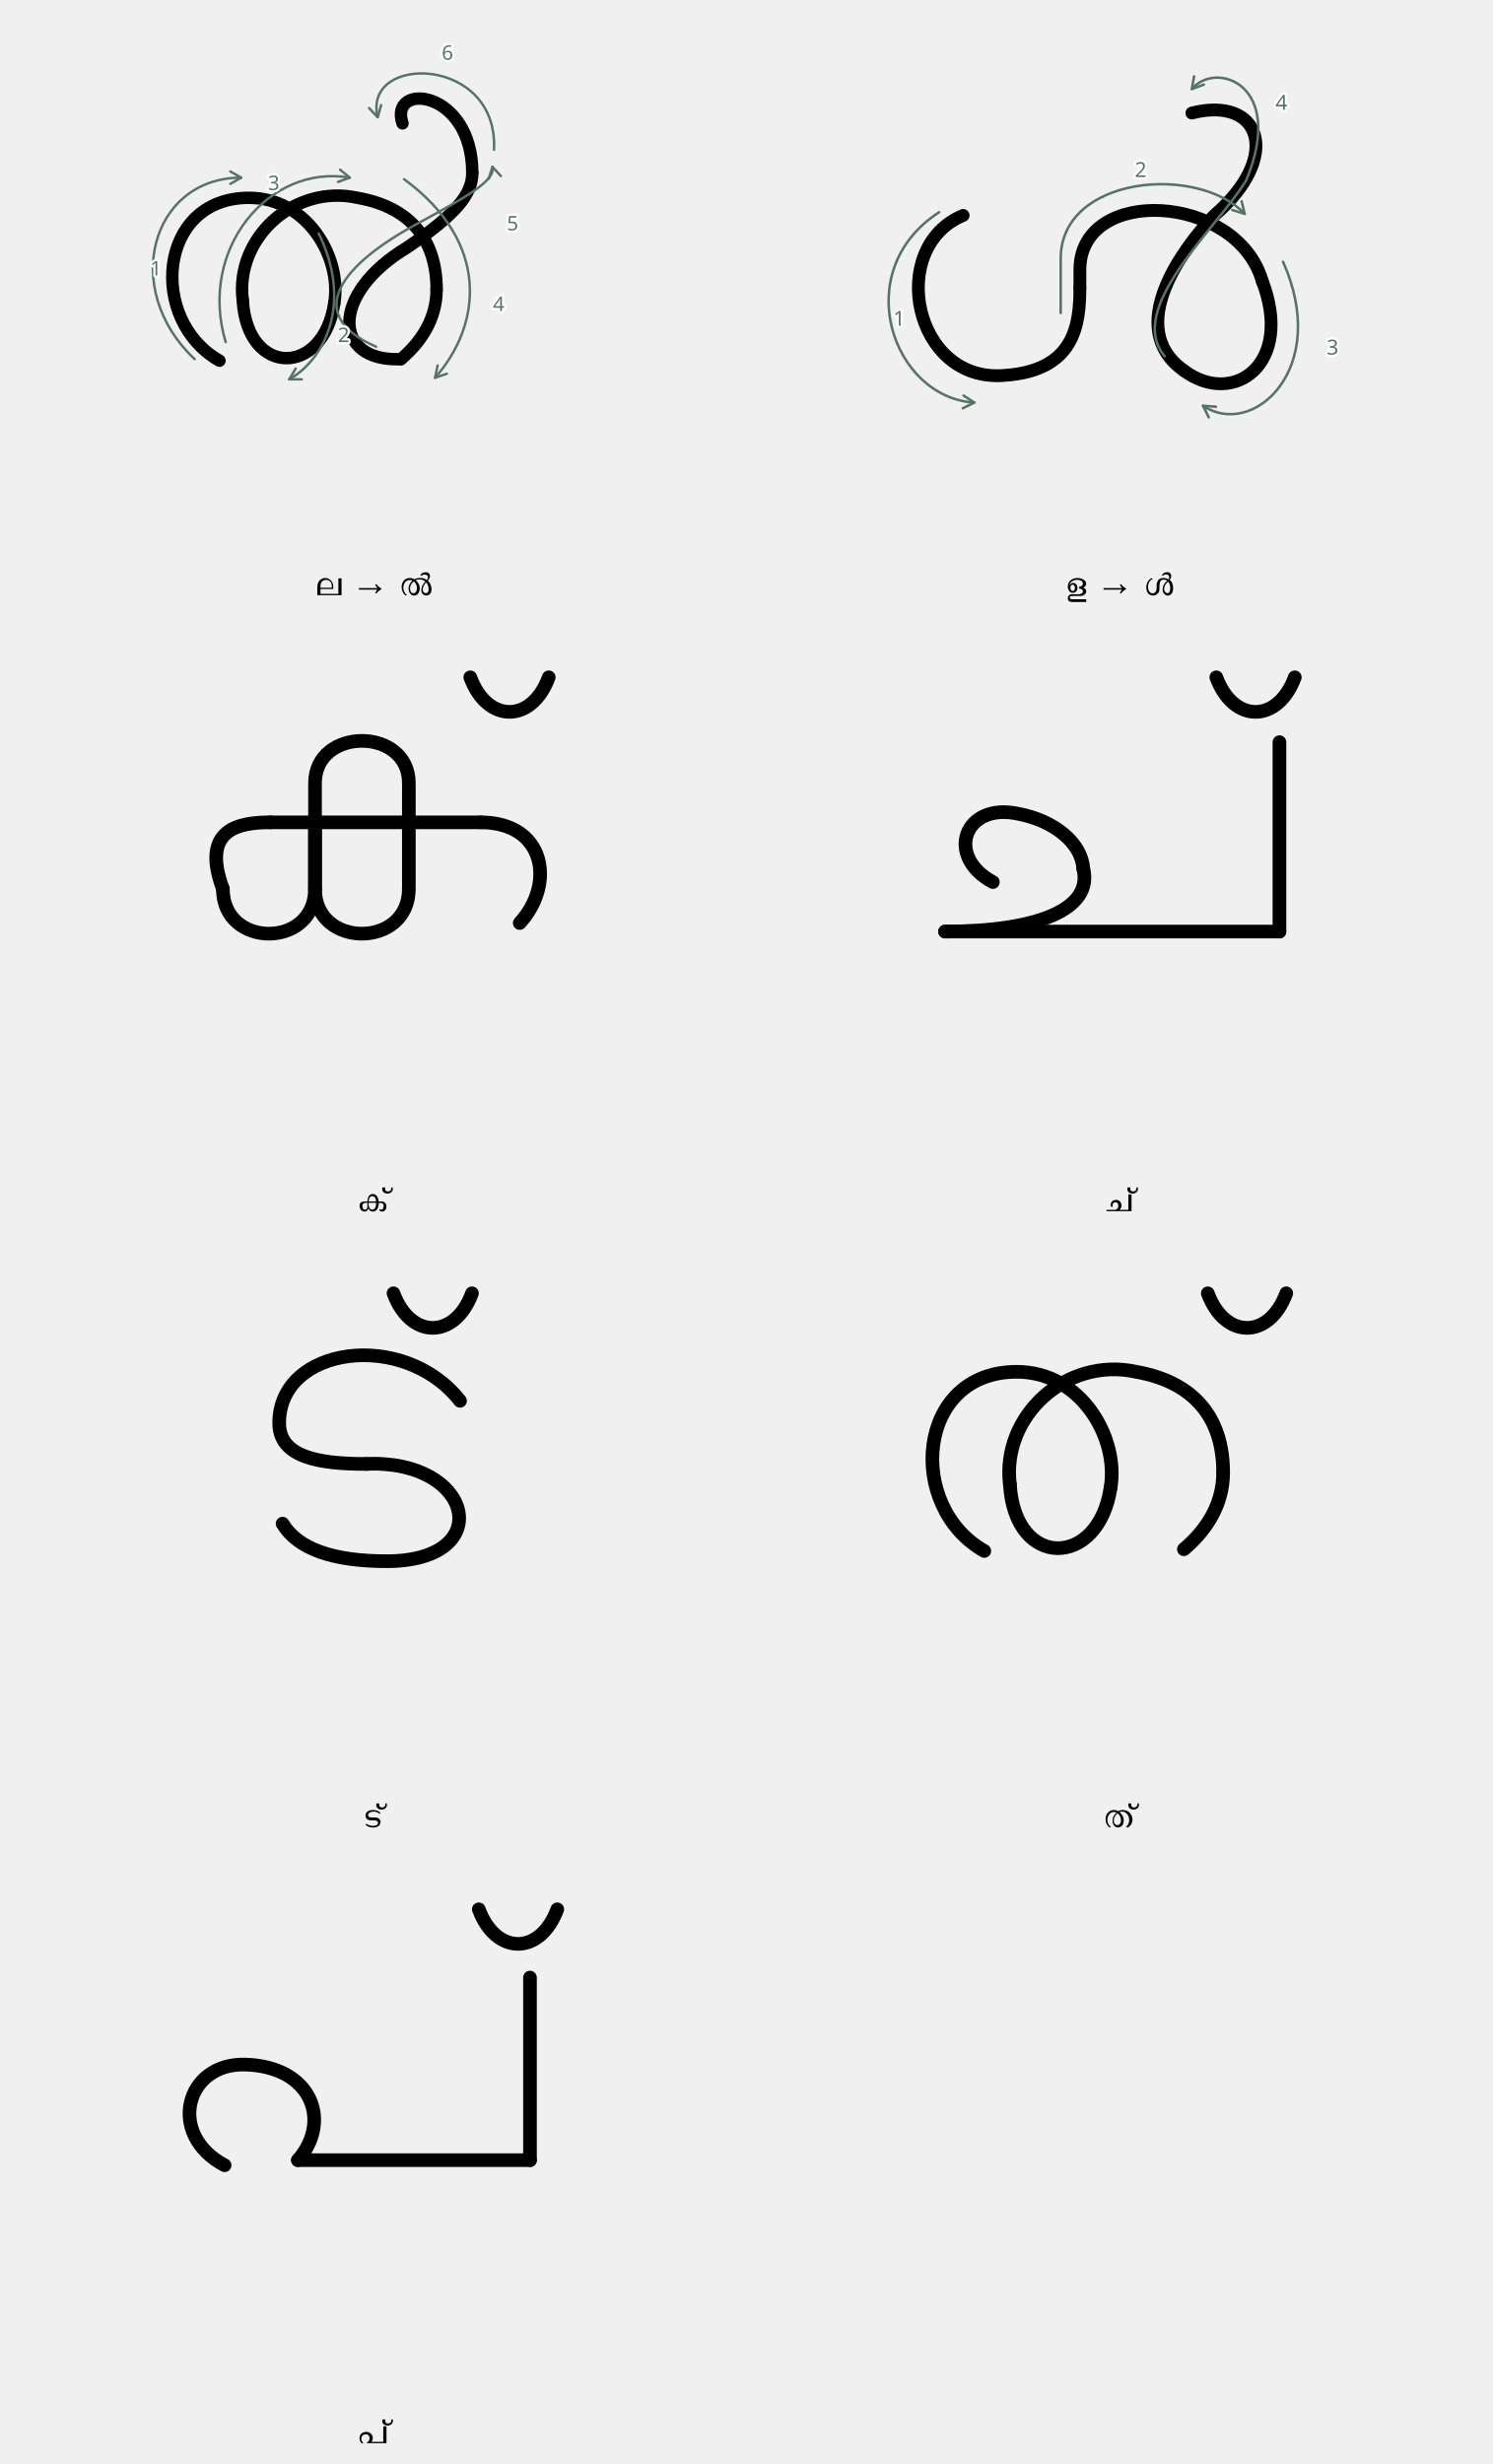
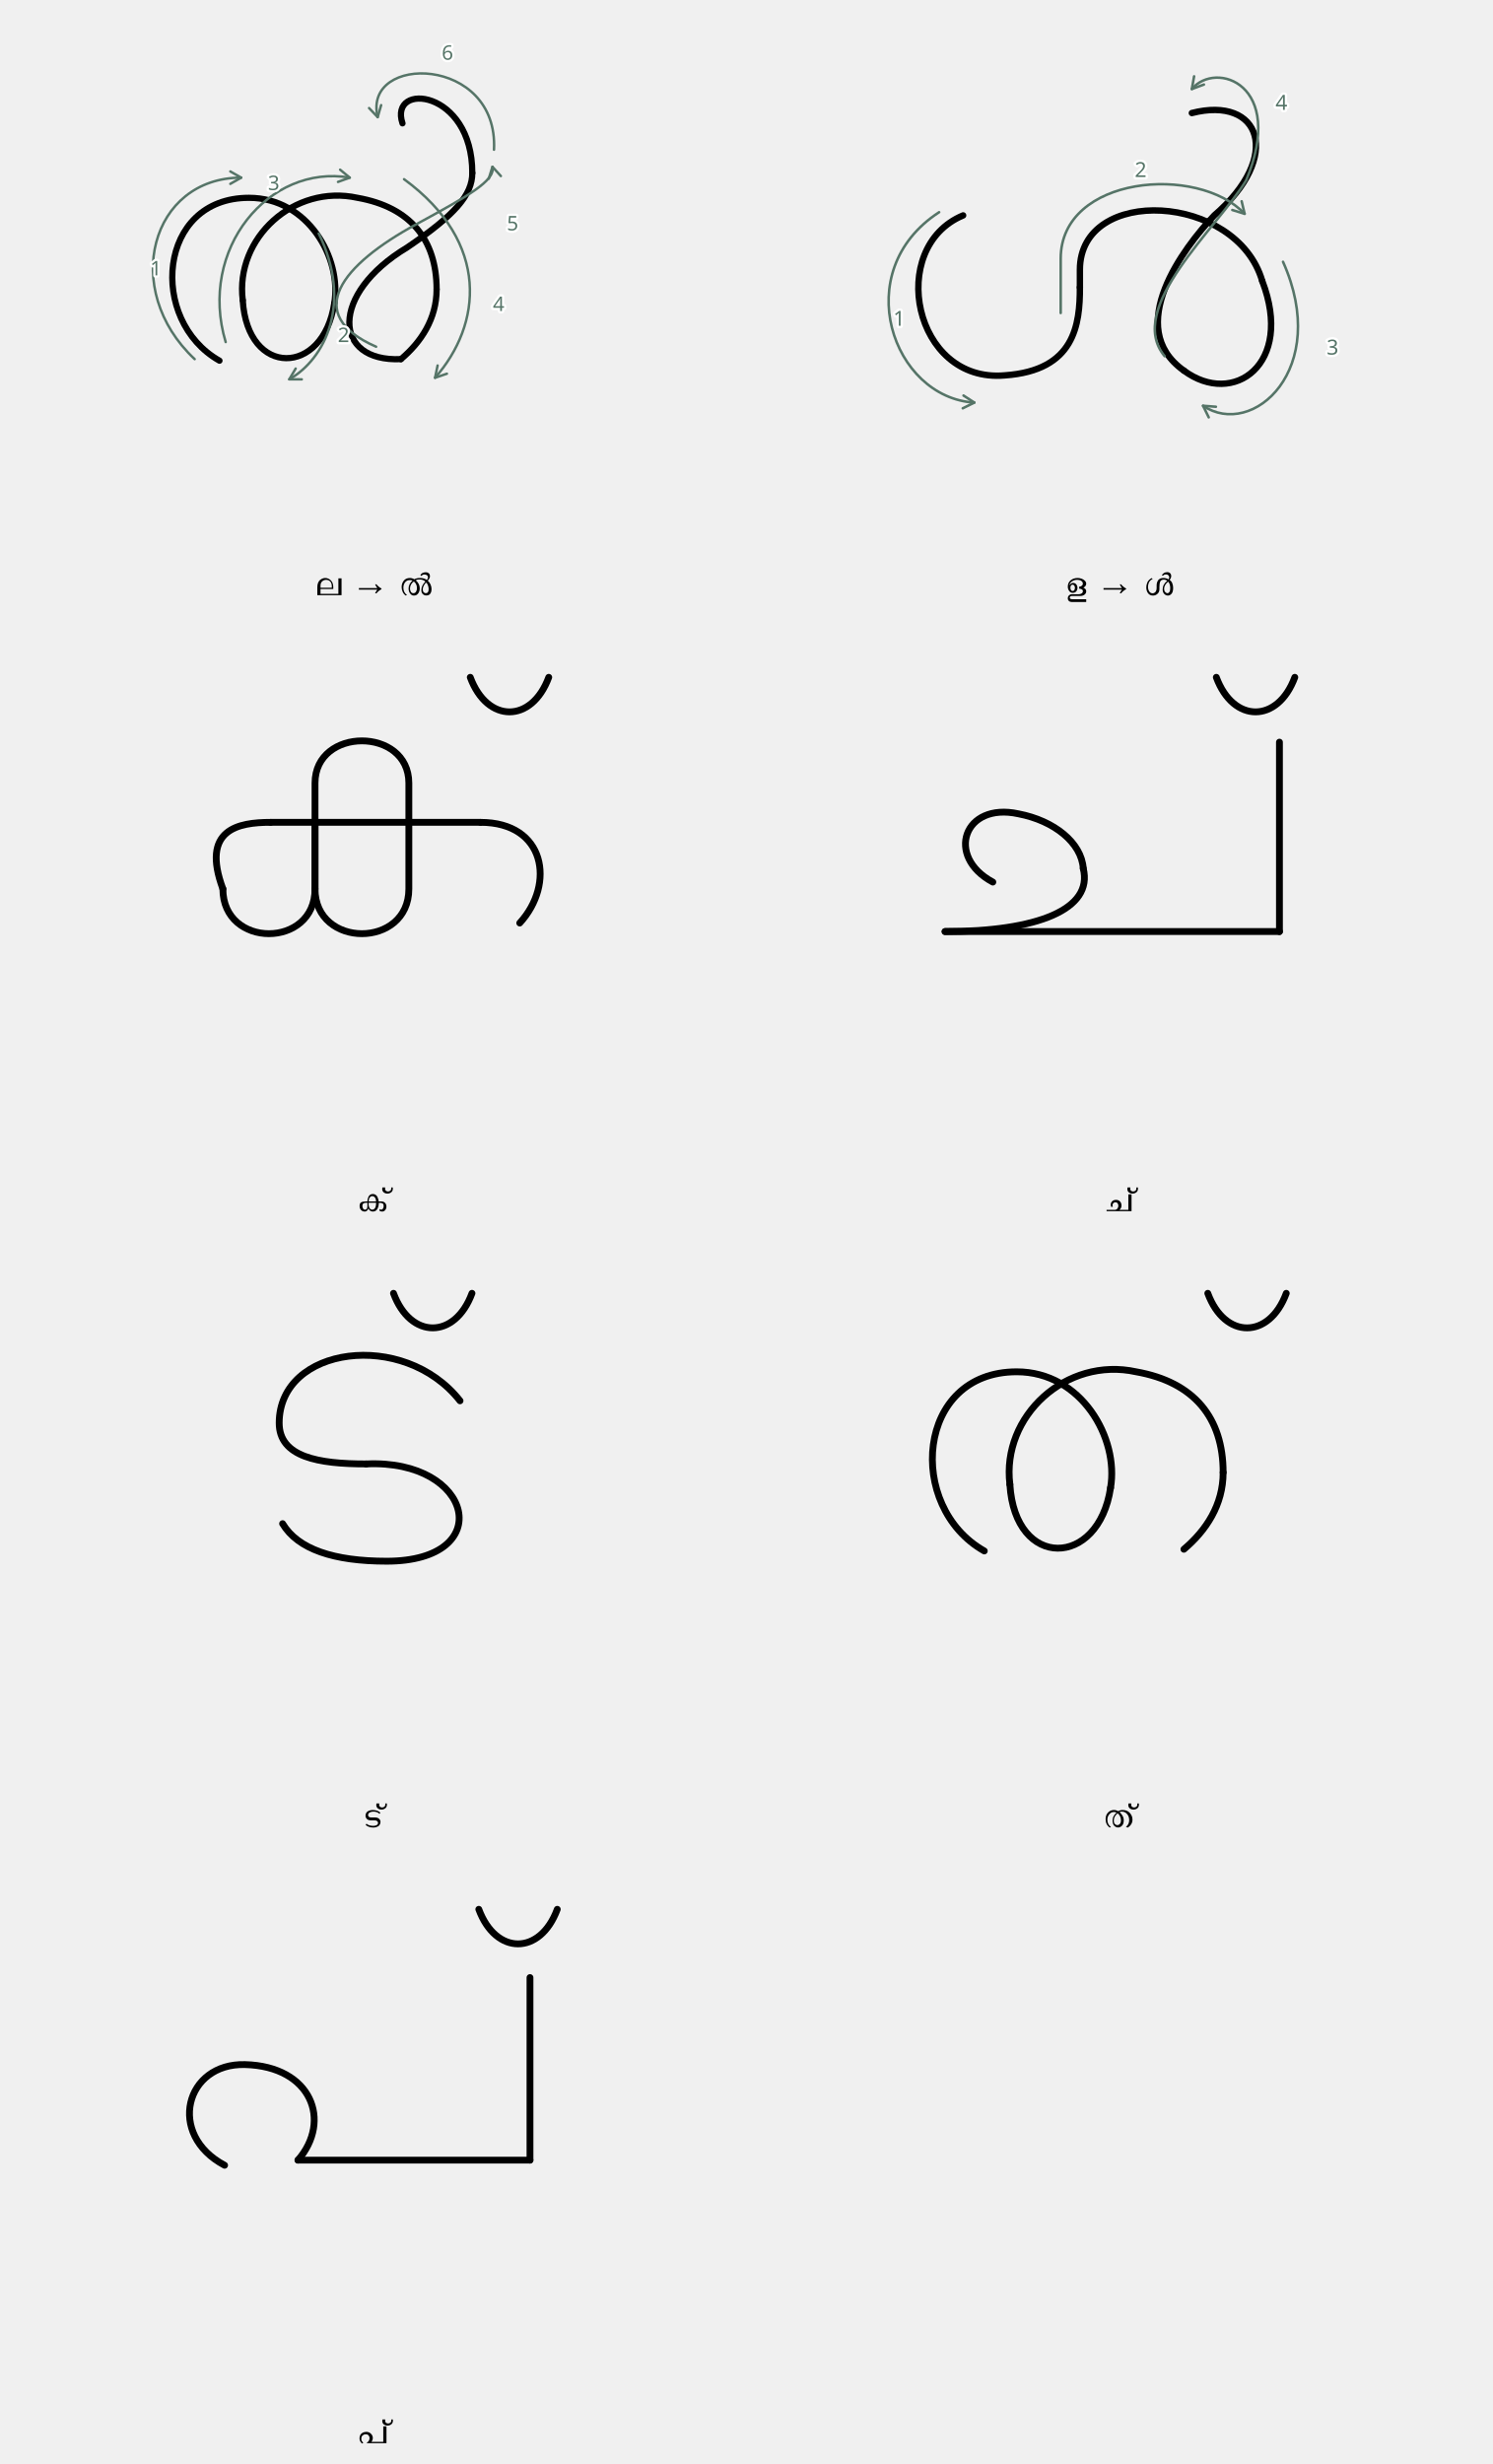
<svg xmlns="http://www.w3.org/2000/svg" viewBox="0 0 860 1420" role="img" aria-label="Malayalam writing symbols, Moag PDF page 43">
  <g transform="translate(89.8485 90.7576) scale(0.893939)">
    <g data-symbol="chillu-l">
-       <g class="writing-ink" fill="none" stroke="currentColor" stroke-width="8" stroke-linecap="round" stroke-linejoin="round" style="stroke-width:var(--writing-stroke-width,8)">
+       <g class="writing-ink" fill="none" stroke="currentColor" stroke-width="4" stroke-linecap="round" stroke-linejoin="round" style="stroke-width:var(--writing-stroke-width,4)">
        <path d="M41 131 C-5 105 1 26 60 26 C98 26 120 65 115 94" data-part="left arch" data-movement="1" />
        <path d="M115 94 C108 141 59 142 56 92" data-part="central loop down" data-movement="2" />
        <path d="M56 92 C51 52 89 17 130 26 C164 32 181 53 181 85" data-part="central loop up and right arch" data-movement="3" />
        <path d="M181 85 C181 104 171 119 158 130" data-part="right loop down" data-movement="4" />
        <path d="M158 130 C114 132 112 88 162 58 C193 37 204 24 204 10" data-part="tail ascent" data-movement="5" />
        <path d="M204 10 C204 -44 150 -49 159 -22" data-part="raised curl" data-movement="6" />
      </g>
      <g class="writing-guides" fill="none" stroke="#557467" stroke-width="1.6" stroke-linecap="round" stroke-linejoin="round" style="stroke:var(--writing-guide-ink,#557467)">
        <defs>
          <marker id="chillu-l-arrow" markerUnits="userSpaceOnUse" viewBox="0 0 10 10" refX="8" refY="5" markerWidth="10" markerHeight="10" orient="auto">
            <path d="M1 1 L8 5 L1 9" fill="none" stroke="#557467" stroke-width="1.6" style="stroke:var(--writing-guide-ink,#557467)" />
          </marker>
        </defs>
        <g data-movement="1">
          <path d="M25 130 C-23 85 -3 13 55 13" marker-end="url(#chillu-l-arrow)" />
        </g>
        <g data-movement="2">
          <path d="M105 49 C127 94 109 130 86 143" marker-end="url(#chillu-l-arrow)" />
        </g>
        <g data-movement="3">
          <path d="M45 119 C27 59 73 4 125 13" marker-end="url(#chillu-l-arrow)" />
        </g>
        <g data-movement="4">
          <path d="M160 14 C216 55 210 108 180 142" marker-end="url(#chillu-l-arrow)" />
        </g>
        <g data-movement="5">
          <path d="M142 122 C94 101 120 69 168 43 C201 25 219 15 217 6" marker-end="url(#chillu-l-arrow)" />
        </g>
        <g data-movement="6">
          <path d="M218 -5 C221 -66 133 -67 143 -26" marker-end="url(#chillu-l-arrow)" />
        </g>
      </g>
      <g class="writing-labels" font-family="sans-serif" font-size="13" text-anchor="middle" fill="#557467" style="fill:var(--writing-guide-ink,#557467)">
        <g data-movement="1">
          <text x="0" y="76" paint-order="stroke fill" stroke="#fff" stroke-width="3" stroke-linejoin="round" style="stroke:var(--writing-background,#fff)">1</text>
        </g>
        <g data-movement="2">
          <text x="121" y="119" paint-order="stroke fill" stroke="#fff" stroke-width="3" stroke-linejoin="round" style="stroke:var(--writing-background,#fff)">2</text>
        </g>
        <g data-movement="3">
          <text x="76" y="21" paint-order="stroke fill" stroke="#fff" stroke-width="3" stroke-linejoin="round" style="stroke:var(--writing-background,#fff)">3</text>
        </g>
        <g data-movement="4">
          <text x="221" y="99" paint-order="stroke fill" stroke="#fff" stroke-width="3" stroke-linejoin="round" style="stroke:var(--writing-background,#fff)">4</text>
        </g>
        <g data-movement="5">
          <text x="230" y="47" paint-order="stroke fill" stroke="#fff" stroke-width="3" stroke-linejoin="round" style="stroke:var(--writing-background,#fff)">5</text>
        </g>
        <g data-movement="6">
          <text x="188" y="-63" paint-order="stroke fill" stroke="#fff" stroke-width="3" stroke-linejoin="round" style="stroke:var(--writing-background,#fff)">6</text>
        </g>
      </g>
    </g>
  </g>
  <text x="215.0" y="343" font-size="22" text-anchor="middle">ല → ൽ</text>
  <g transform="translate(518.242 91.875) scale(0.921875)">
    <g data-symbol="chillu-ll">
-       <g class="writing-ink" fill="none" stroke="currentColor" stroke-width="8" stroke-linecap="round" stroke-linejoin="round" style="stroke-width:var(--writing-stroke-width,8)">
+       <g class="writing-ink" fill="none" stroke="currentColor" stroke-width="4" stroke-linecap="round" stroke-linejoin="round" style="stroke-width:var(--writing-stroke-width,4)">
        <path d="M40 35 C-8 55 9 140 66 135 C110 132 113 103 113 80" data-part="left bowl" data-movement="1" />
        <path d="M113 80 V69 C113 16 211 21 227 76" data-part="middle ascent and right arch" data-movement="2" />
        <path d="M227 76 C247 128 209 155 178 132" data-part="right loop down" data-movement="3" />
        <path d="M178 132 C140 105 178 55 197 35 C240 -2 226 -40 183 -29" data-part="inner loop and raised curl" data-movement="4" />
      </g>
      <g class="writing-guides" fill="none" stroke="#557467" stroke-width="1.6" stroke-linecap="round" stroke-linejoin="round" style="stroke:var(--writing-guide-ink,#557467)">
        <defs>
          <marker id="chillu-ll-arrow" markerUnits="userSpaceOnUse" viewBox="0 0 10 10" refX="8" refY="5" markerWidth="10" markerHeight="10" orient="auto">
            <path d="M1 1 L8 5 L1 9" fill="none" stroke="#557467" stroke-width="1.6" style="stroke:var(--writing-guide-ink,#557467)" />
          </marker>
        </defs>
        <g data-movement="1">
          <path d="M25 33 C-32 70 -4 149 47 152" marker-end="url(#chillu-ll-arrow)" />
        </g>
        <g data-movement="2">
          <path d="M101 96 V62 C101 10 187 3 216 34" marker-end="url(#chillu-ll-arrow)" />
        </g>
        <g data-movement="3">
          <path d="M240 64 C270 131 221 175 190 154" marker-end="url(#chillu-ll-arrow)" />
        </g>
        <g data-movement="4">
          <path d="M166 123 C141 93 199 43 217 13 C242 -47 198 -62 183 -44" marker-end="url(#chillu-ll-arrow)" />
        </g>
      </g>
      <g class="writing-labels" font-family="sans-serif" font-size="13" text-anchor="middle" fill="#557467" style="fill:var(--writing-guide-ink,#557467)">
        <g data-movement="1">
          <text x="0" y="104" paint-order="stroke fill" stroke="#fff" stroke-width="3" stroke-linejoin="round" style="stroke:var(--writing-background,#fff)">1</text>
        </g>
        <g data-movement="2">
          <text x="151" y="11" paint-order="stroke fill" stroke="#fff" stroke-width="3" stroke-linejoin="round" style="stroke:var(--writing-background,#fff)">2</text>
        </g>
        <g data-movement="3">
          <text x="271" y="122" paint-order="stroke fill" stroke="#fff" stroke-width="3" stroke-linejoin="round" style="stroke:var(--writing-background,#fff)">3</text>
        </g>
        <g data-movement="4">
          <text x="239" y="-31" paint-order="stroke fill" stroke="#fff" stroke-width="3" stroke-linejoin="round" style="stroke:var(--writing-background,#fff)">4</text>
        </g>
      </g>
    </g>
  </g>
  <text x="645.0" y="343" font-size="22" text-anchor="middle">ള → ൾ</text>
  <g transform="translate(92.0833 410) scale(0.983333)">
    <g data-symbol="bare-ka">
-       <g class="writing-ink" fill="none" stroke="currentColor" stroke-width="8" stroke-linecap="round" stroke-linejoin="round" style="stroke-width:var(--writing-stroke-width,8)">
+       <g class="writing-ink" fill="none" stroke="currentColor" stroke-width="4" stroke-linecap="round" stroke-linejoin="round" style="stroke-width:var(--writing-stroke-width,4)">
        <path d="M91 65 V42 C91 9 146 9 146 42 V65" data-part="top arch" transform="translate(0 0) scale(1)" />
        <path d="M146 65 V104 C146 139 91 139 91 104" data-part="right bowl return" transform="translate(0 0) scale(1)" />
        <path d="M91 104 V65" data-part="middle ascent" transform="translate(0 0) scale(1)" />
        <path d="M91 65 V104 C91 139 37 139 37 104" data-part="left bowl return" transform="translate(0 0) scale(1)" />
        <path d="M37 104 C24 69 46 65 65 65" data-part="left arch" transform="translate(0 0) scale(1)" />
        <path d="M65 65 H188" data-part="crossbar" transform="translate(0 0) scale(1)" />
        <path d="M188 65 C226 65 232 101 211 124" data-part="right end" transform="translate(0 0) scale(1)" />
        <path d="M12 4 C22 31 48 31 58 4" data-part="virama" transform="translate(170 -24) scale(1)" />
      </g>
      <g class="writing-guides" fill="none" stroke="#557467" stroke-width="1.6" stroke-linecap="round" stroke-linejoin="round" style="stroke:var(--writing-guide-ink,#557467)">
        <defs>
          <marker id="bare-ka-arrow" markerUnits="userSpaceOnUse" viewBox="0 0 10 10" refX="8" refY="5" markerWidth="10" markerHeight="10" orient="auto">
            <path d="M1 1 L8 5 L1 9" fill="none" stroke="#557467" stroke-width="1.6" style="stroke:var(--writing-guide-ink,#557467)" />
          </marker>
        </defs>
      </g>
      <g class="writing-labels" font-family="sans-serif" font-size="13" text-anchor="middle" fill="#557467" style="fill:var(--writing-guide-ink,#557467)" />
    </g>
  </g>
  <text x="215.0" y="698" font-size="22" text-anchor="middle">ക്</text>
  <g transform="translate(522.083 410) scale(0.983333)">
    <g data-symbol="bare-cha">
-       <g class="writing-ink" fill="none" stroke="currentColor" stroke-width="8" stroke-linecap="round" stroke-linejoin="round" style="stroke-width:var(--writing-stroke-width,8)">
+       <g class="writing-ink" fill="none" stroke="currentColor" stroke-width="4" stroke-linecap="round" stroke-linejoin="round" style="stroke-width:var(--writing-stroke-width,4)">
        <path d="M51 100 C23 85 34 53 66 60 C87 64 103 77 104 92" data-part="upper curl" transform="translate(0 0) scale(1)" />
        <path d="M104 92 C110 116 77 129 23 129" data-part="curl and leftward baseline" transform="translate(0 0) scale(1)" />
        <path d="M23 129 H219" data-part="baseline" transform="translate(0 0) scale(1)" />
        <path d="M219 129 V18" data-part="right ascent" transform="translate(0 0) scale(1)" />
        <path d="M12 4 C22 31 48 31 58 4" data-part="virama" transform="translate(170 -24) scale(1)" />
      </g>
      <g class="writing-guides" fill="none" stroke="#557467" stroke-width="1.6" stroke-linecap="round" stroke-linejoin="round" style="stroke:var(--writing-guide-ink,#557467)">
        <defs>
          <marker id="bare-cha-arrow" markerUnits="userSpaceOnUse" viewBox="0 0 10 10" refX="8" refY="5" markerWidth="10" markerHeight="10" orient="auto">
            <path d="M1 1 L8 5 L1 9" fill="none" stroke="#557467" stroke-width="1.6" style="stroke:var(--writing-guide-ink,#557467)" />
          </marker>
        </defs>
      </g>
      <g class="writing-labels" font-family="sans-serif" font-size="13" text-anchor="middle" fill="#557467" style="fill:var(--writing-guide-ink,#557467)" />
    </g>
  </g>
  <text x="645.0" y="698" font-size="22" text-anchor="middle">ച്</text>
  <g transform="translate(136.333 765) scale(0.983333)">
    <g data-symbol="bare-tta">
-       <g class="writing-ink" fill="none" stroke="currentColor" stroke-width="8" stroke-linecap="round" stroke-linejoin="round" style="stroke-width:var(--writing-stroke-width,8)">
+       <g class="writing-ink" fill="none" stroke="currentColor" stroke-width="4" stroke-linecap="round" stroke-linejoin="round" style="stroke-width:var(--writing-stroke-width,4)">
        <path d="M131 43 C98 1 25 11 25 56 C25 76 48 80 76 80" data-part="upper curl" transform="translate(0 0) scale(1)" />
        <path d="M76 80 C139 77 153 137 88 137 C57 137 36 130 27 115" data-part="lower curl" transform="translate(0 0) scale(1)" />
        <path d="M12 4 C22 31 48 31 58 4" data-part="virama" transform="translate(80 -24) scale(1)" />
      </g>
      <g class="writing-guides" fill="none" stroke="#557467" stroke-width="1.6" stroke-linecap="round" stroke-linejoin="round" style="stroke:var(--writing-guide-ink,#557467)">
        <defs>
          <marker id="bare-tta-arrow" markerUnits="userSpaceOnUse" viewBox="0 0 10 10" refX="8" refY="5" markerWidth="10" markerHeight="10" orient="auto">
            <path d="M1 1 L8 5 L1 9" fill="none" stroke="#557467" stroke-width="1.6" style="stroke:var(--writing-guide-ink,#557467)" />
          </marker>
        </defs>
      </g>
      <g class="writing-labels" font-family="sans-serif" font-size="13" text-anchor="middle" fill="#557467" style="fill:var(--writing-guide-ink,#557467)" />
    </g>
  </g>
  <text x="215.0" y="1053" font-size="22" text-anchor="middle">ട്</text>
  <g transform="translate(527 765) scale(0.983333)">
    <g data-symbol="bare-tha">
-       <g class="writing-ink" fill="none" stroke="currentColor" stroke-width="8" stroke-linecap="round" stroke-linejoin="round" style="stroke-width:var(--writing-stroke-width,8)">
+       <g class="writing-ink" fill="none" stroke="currentColor" stroke-width="4" stroke-linecap="round" stroke-linejoin="round" style="stroke-width:var(--writing-stroke-width,4)">
        <path d="M41 131 C-5 105 1 26 60 26 C98 26 120 65 115 94" data-part="left arch" transform="translate(0 0) scale(1)" />
        <path d="M115 94 C108 141 59 142 56 92" data-part="central loop down" transform="translate(0 0) scale(1)" />
        <path d="M56 92 C51 52 89 17 130 26 C164 32 181 53 181 85" data-part="central loop up and right arch" transform="translate(0 0) scale(1)" />
        <path d="M181 85 C181 104 171 119 158 130" data-part="right descent" transform="translate(0 0) scale(1)" />
        <path d="M12 4 C22 31 48 31 58 4" data-part="virama" transform="translate(160 -24) scale(1)" />
      </g>
      <g class="writing-guides" fill="none" stroke="#557467" stroke-width="1.6" stroke-linecap="round" stroke-linejoin="round" style="stroke:var(--writing-guide-ink,#557467)">
        <defs>
          <marker id="bare-tha-arrow" markerUnits="userSpaceOnUse" viewBox="0 0 10 10" refX="8" refY="5" markerWidth="10" markerHeight="10" orient="auto">
            <path d="M1 1 L8 5 L1 9" fill="none" stroke="#557467" stroke-width="1.6" style="stroke:var(--writing-guide-ink,#557467)" />
          </marker>
        </defs>
      </g>
      <g class="writing-labels" font-family="sans-serif" font-size="13" text-anchor="middle" fill="#557467" style="fill:var(--writing-guide-ink,#557467)" />
    </g>
  </g>
  <text x="645.0" y="1053" font-size="22" text-anchor="middle">ത്</text>
  <g transform="translate(87.1667 1120) scale(0.983333)">
    <g data-symbol="bare-pa">
-       <g class="writing-ink" fill="none" stroke="currentColor" stroke-width="8" stroke-linecap="round" stroke-linejoin="round" style="stroke-width:var(--writing-stroke-width,8)">
+       <g class="writing-ink" fill="none" stroke="currentColor" stroke-width="4" stroke-linecap="round" stroke-linejoin="round" style="stroke-width:var(--writing-stroke-width,4)">
        <path d="M43 130 C9 112 20 70 55 71 C94 72 106 104 86 127" data-part="left curl" transform="translate(0 0) scale(1)" />
        <path d="M86 127 H222" data-part="baseline" transform="translate(0 0) scale(1)" />
        <path d="M222 127 V20" data-part="right ascent" transform="translate(0 0) scale(1)" />
        <path d="M12 4 C22 31 48 31 58 4" data-part="virama" transform="translate(180 -24) scale(1)" />
      </g>
      <g class="writing-guides" fill="none" stroke="#557467" stroke-width="1.6" stroke-linecap="round" stroke-linejoin="round" style="stroke:var(--writing-guide-ink,#557467)">
        <defs>
          <marker id="bare-pa-arrow" markerUnits="userSpaceOnUse" viewBox="0 0 10 10" refX="8" refY="5" markerWidth="10" markerHeight="10" orient="auto">
            <path d="M1 1 L8 5 L1 9" fill="none" stroke="#557467" stroke-width="1.6" style="stroke:var(--writing-guide-ink,#557467)" />
          </marker>
        </defs>
      </g>
      <g class="writing-labels" font-family="sans-serif" font-size="13" text-anchor="middle" fill="#557467" style="fill:var(--writing-guide-ink,#557467)" />
    </g>
  </g>
  <text x="215.0" y="1408" font-size="22" text-anchor="middle">പ്</text>
</svg>
